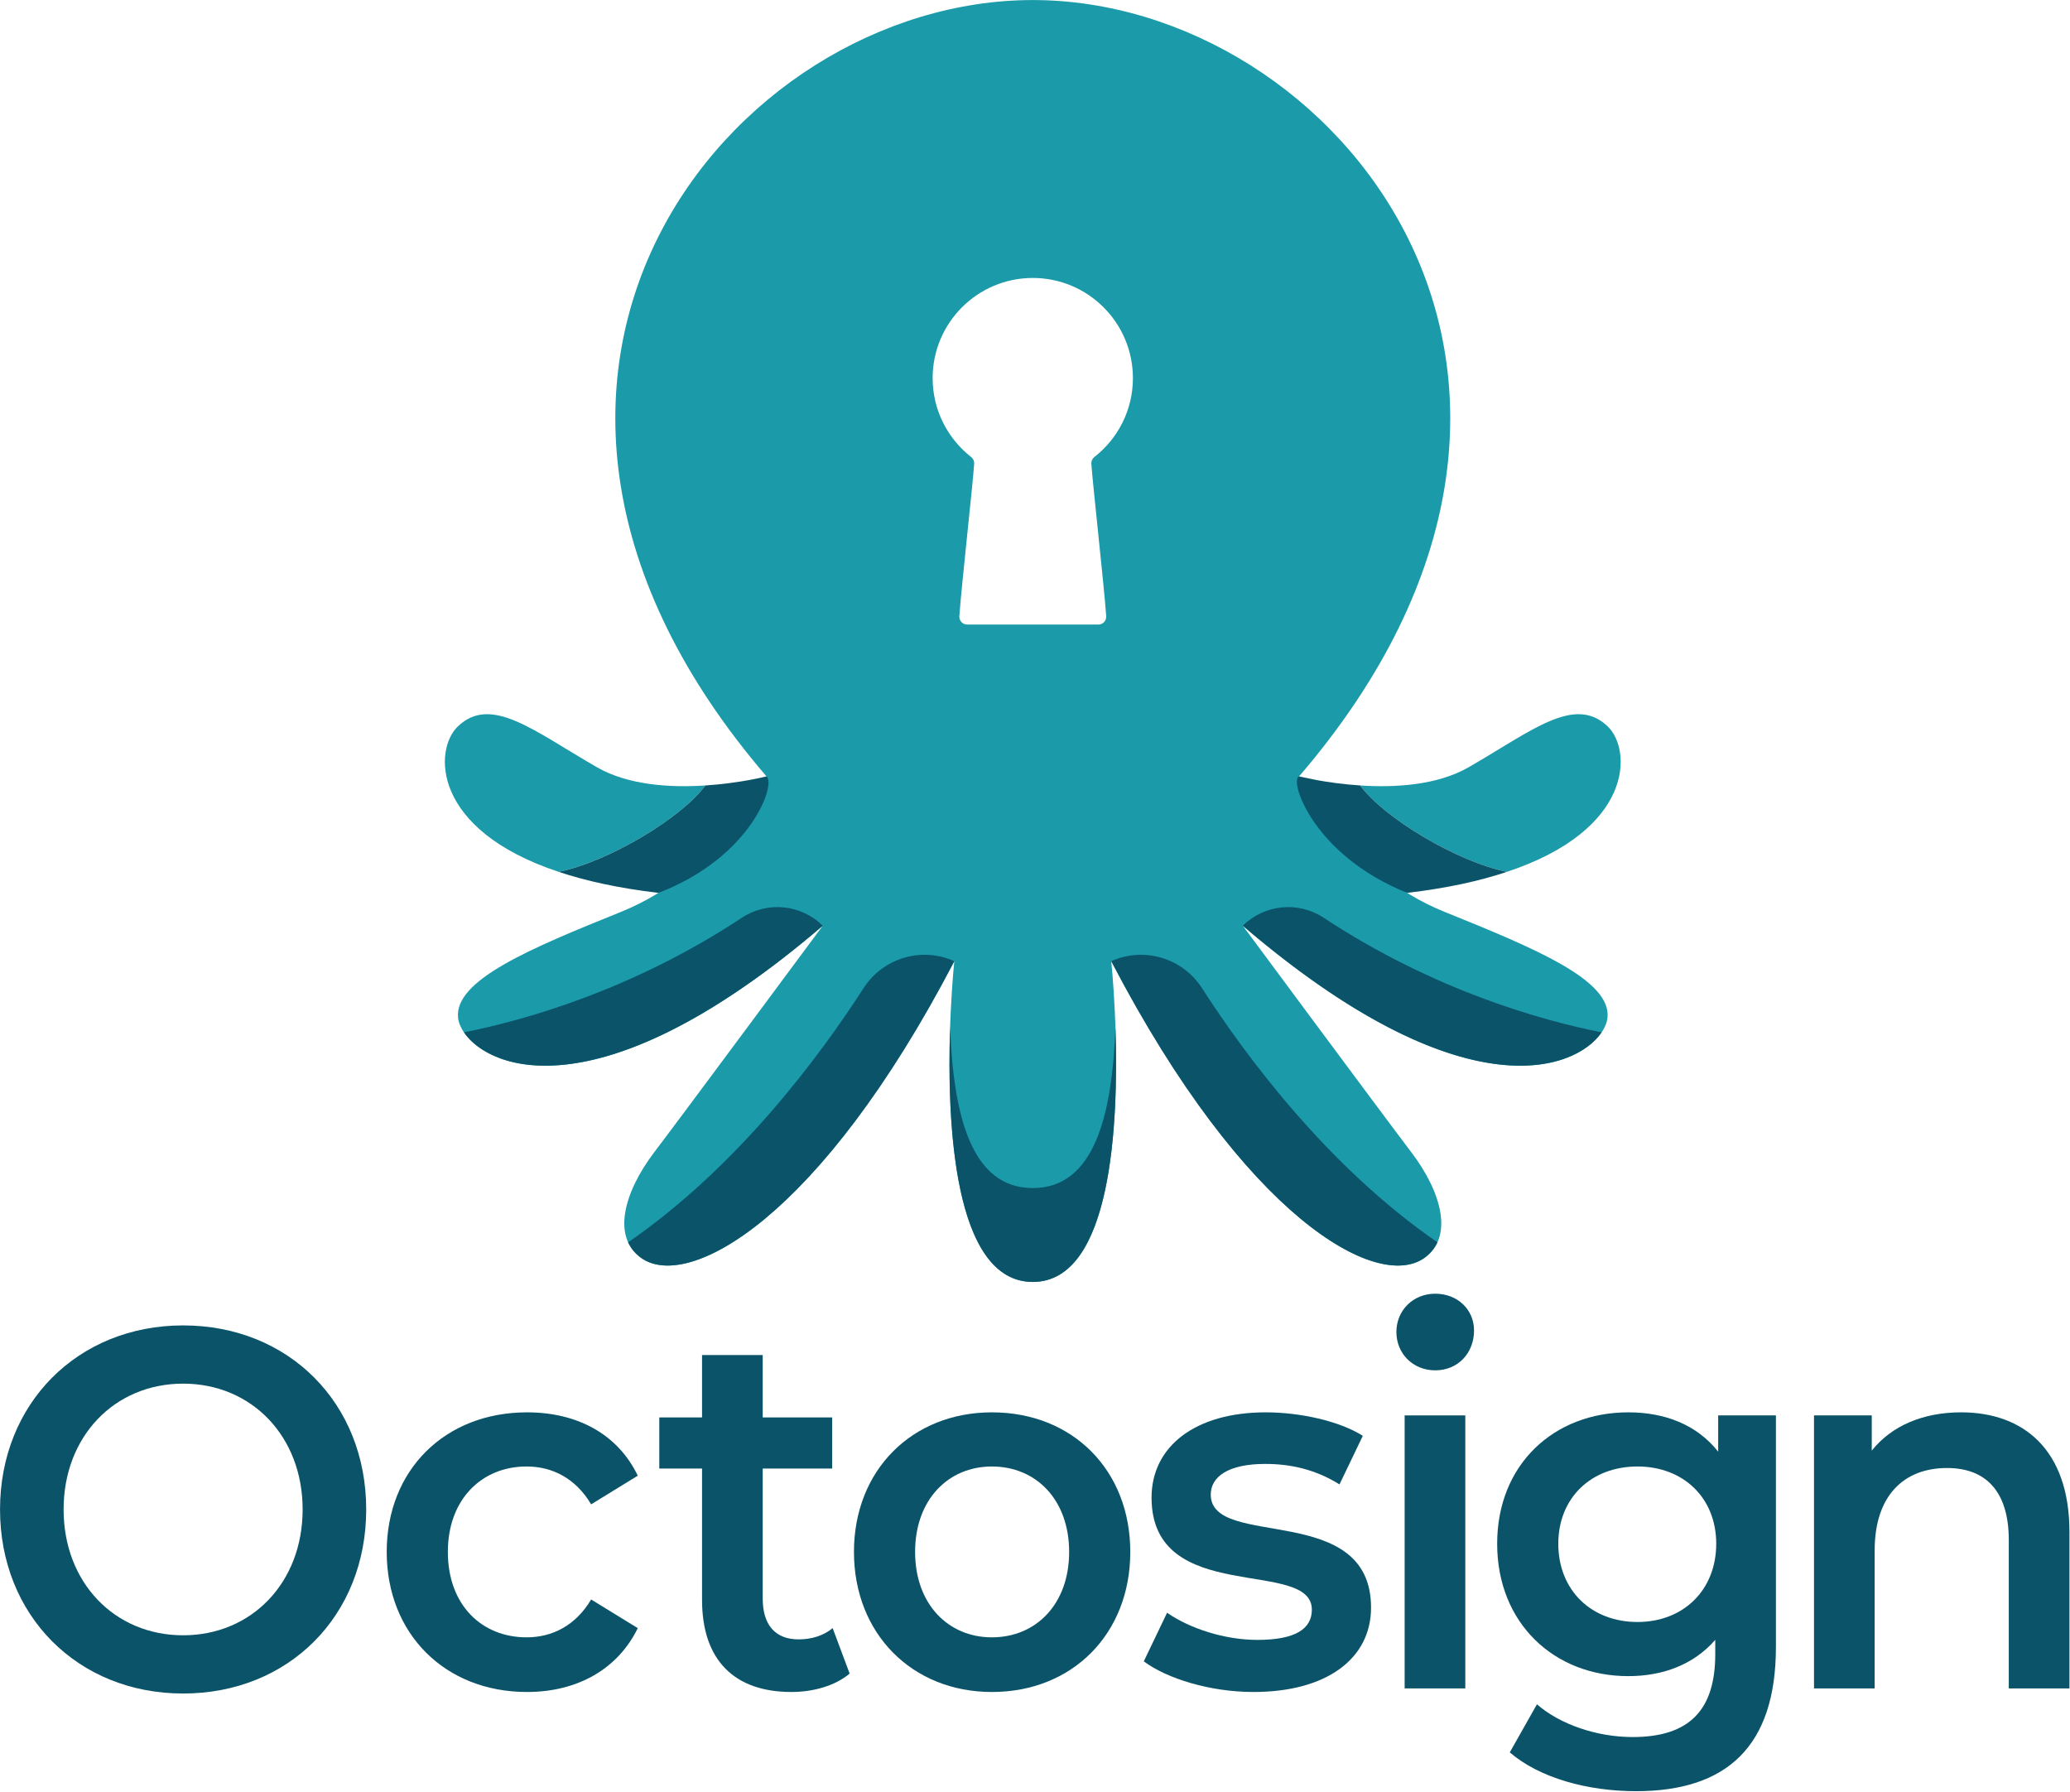
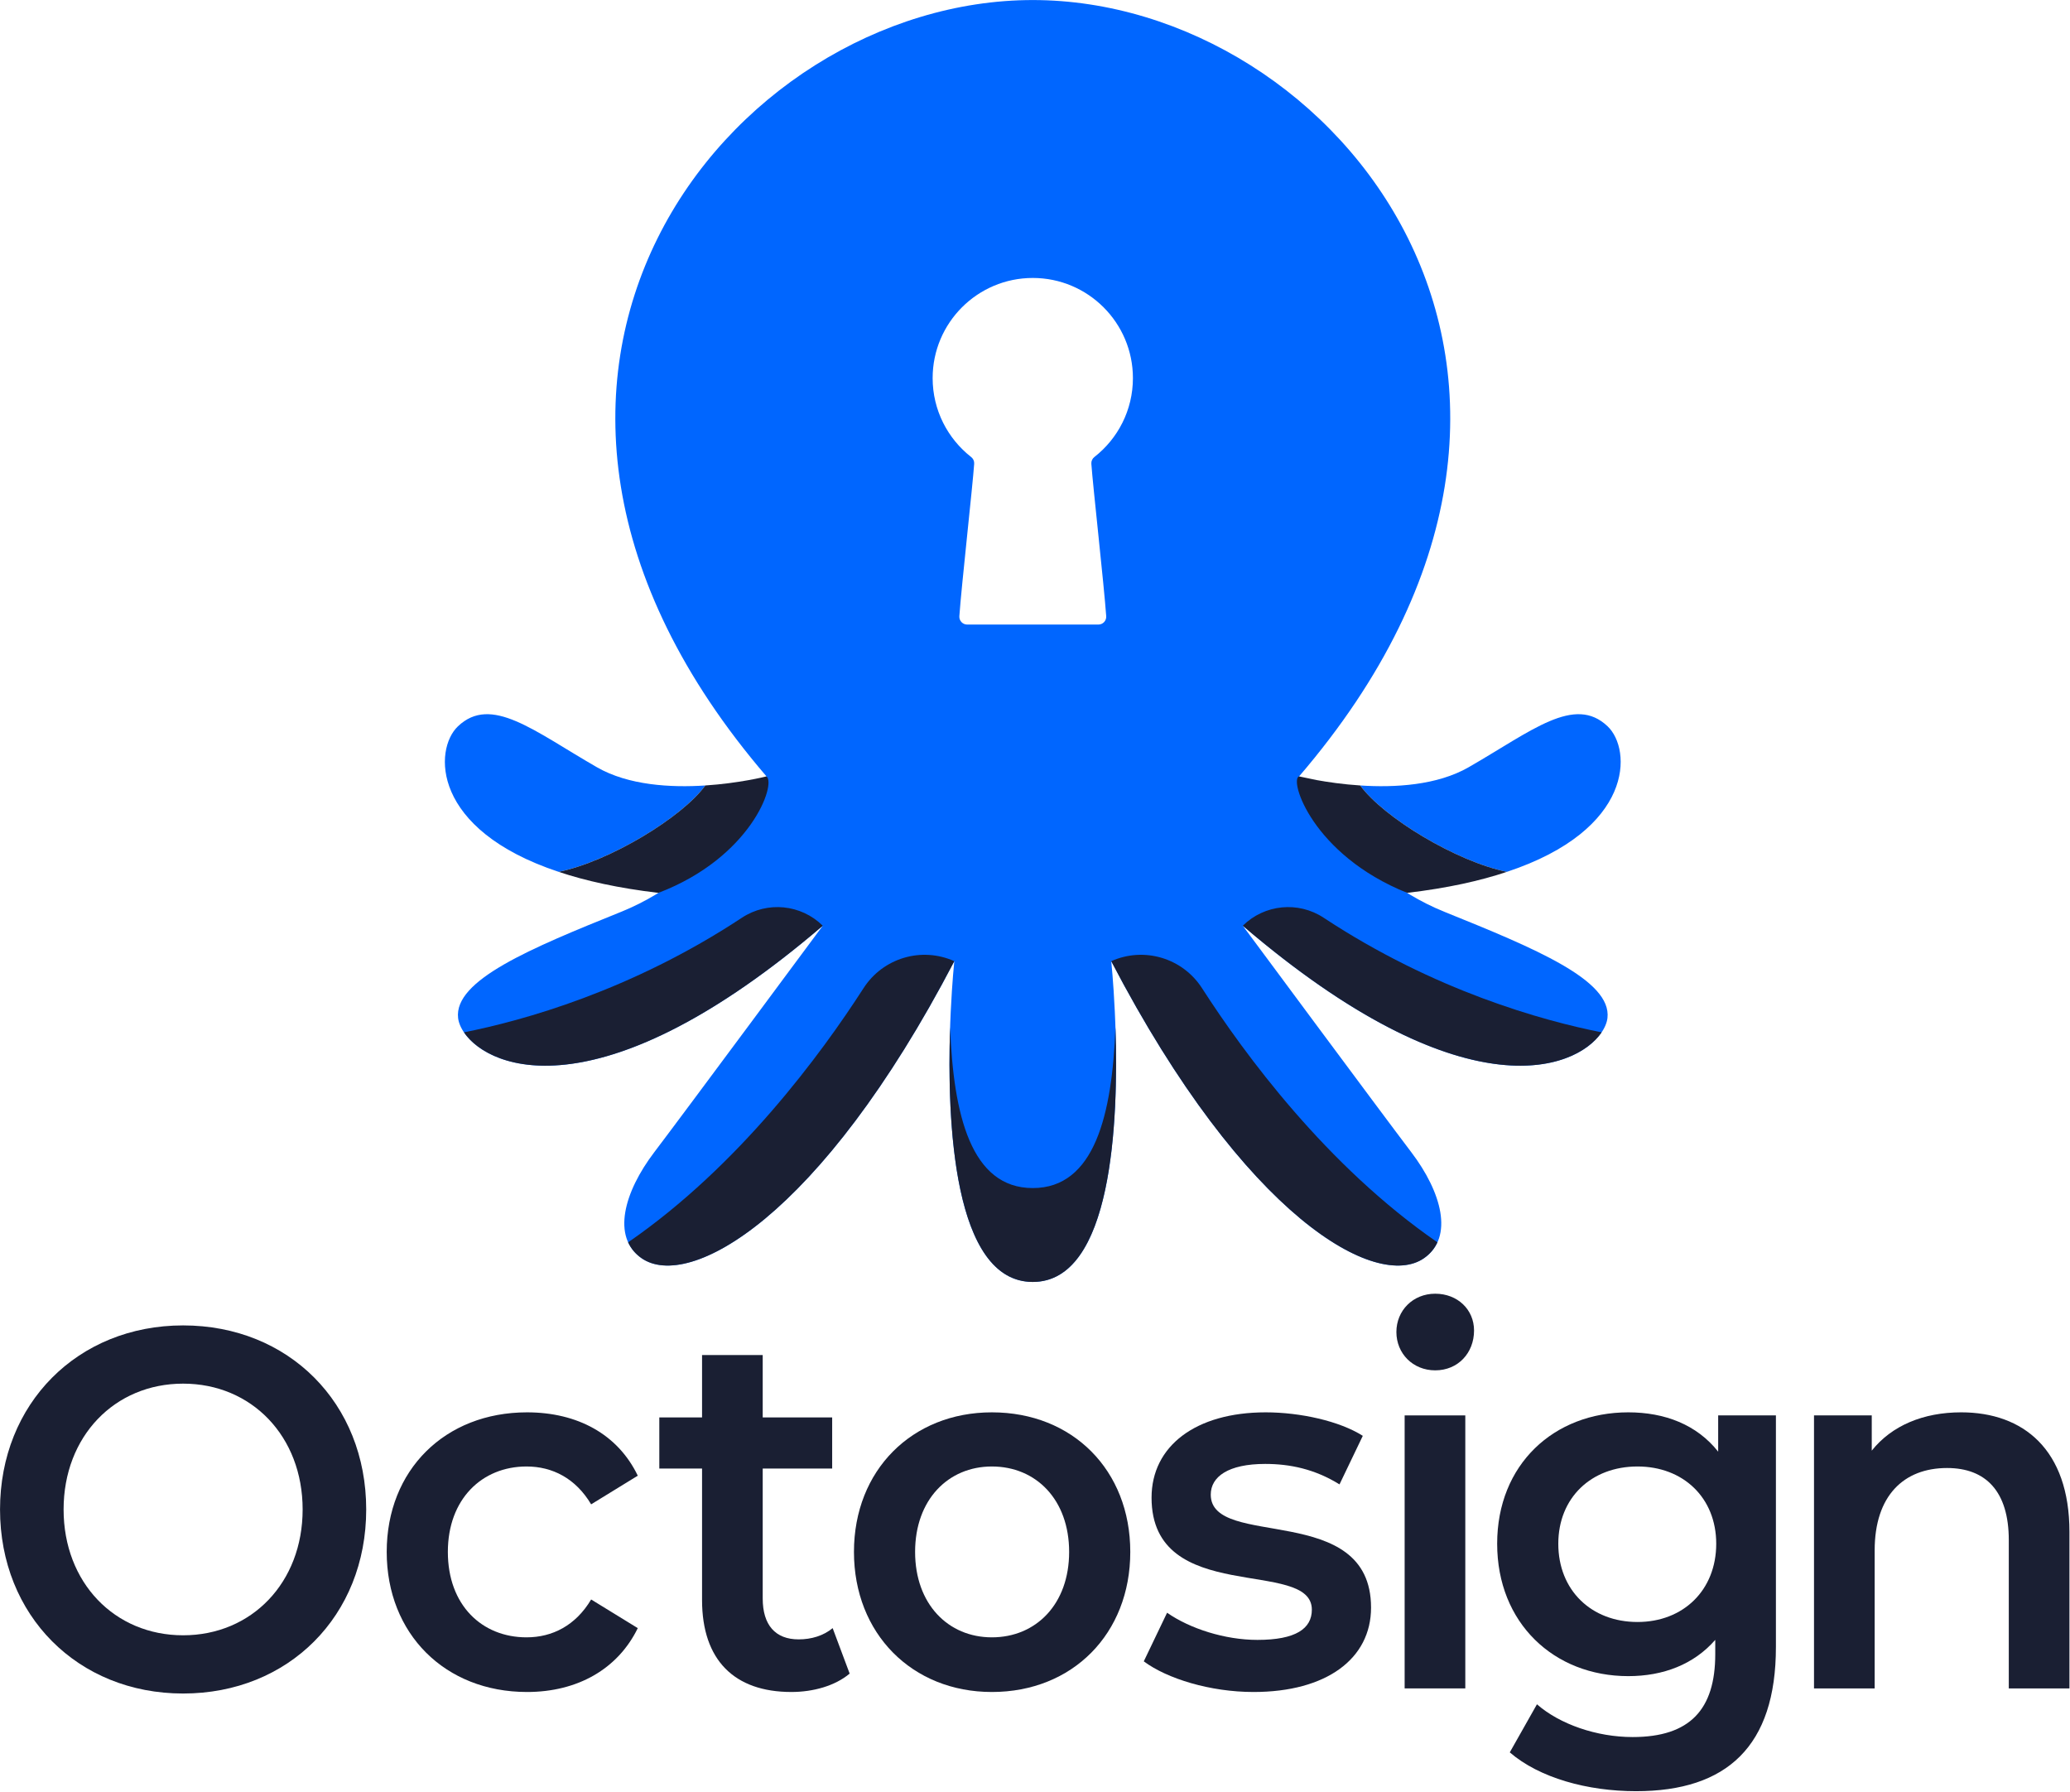
<svg xmlns="http://www.w3.org/2000/svg" width="100%" height="100%" viewBox="0 0 2367 2048" version="1.1" xml:space="preserve" style="fill-rule:evenodd;clip-rule:evenodd;stroke-linejoin:round;stroke-miterlimit:2;">
-   <path d="M209.392,1936.28c120.558,0 209.359,-88.801 209.359,-210.44c0,-121.64 -88.801,-210.439 -209.359,-210.439c-120.558,0 -209.36,89.383 -209.36,210.439c0,121.055 88.802,210.44 209.36,210.44Zm0,-66.578c-78.334,0 -136.669,-60.235 -136.669,-143.862c0,-83.628 58.335,-143.861 136.669,-143.861c78.335,0 136.668,60.233 136.668,143.861c0,83.627 -58.333,143.862 -136.668,143.862Z" style="fill:#0b5369;fill-rule:nonzero;" />
-   <path d="M602.646,1934.53c57.764,0 103.864,-26.279 126.636,-73.013l-53.321,-32.753c-17.773,29.829 -44.433,43.281 -73.871,43.281c-51.099,0 -89.978,-36.848 -89.978,-97.675c0,-60.242 38.879,-97.673 89.978,-97.673c29.438,0 56.098,13.451 73.871,43.279l53.321,-32.753c-22.772,-47.316 -68.872,-72.427 -126.636,-72.427c-93.863,0 -160.448,65.993 -160.448,159.574c0,93.581 66.585,160.16 160.448,160.16Z" style="fill:#0b5369;fill-rule:nonzero;" />
-   <path d="M952.123,1861.51c-10.553,8.773 -24.439,12.867 -38.88,12.867c-26.66,0 -41.101,-16.376 -41.101,-46.79l0,-148.558l79.426,0l0,-58.392l-79.426,0l0,-71.328l-69.358,0l0,71.328l-48.877,0l0,58.392l48.877,0l0,150.313c0,68.977 37.176,105.182 102.128,105.182c24.994,0 49.988,-7.007 66.651,-21.022l-19.44,-51.992Z" style="fill:#0b5369;fill-rule:nonzero;" />
-   <path d="M1134.19,1934.53c92.231,0 158.261,-66.579 158.261,-160.16c0,-93.581 -66.03,-159.574 -158.261,-159.574c-91.121,0 -157.705,65.993 -157.705,159.574c0,93.581 66.584,160.16 157.705,160.16Zm0,-62.485c-50.008,0 -87.792,-38.017 -87.792,-97.675c0,-59.658 37.784,-97.673 87.792,-97.673c50.564,0 88.347,38.015 88.347,97.673c0,59.658 -37.783,97.675 -88.347,97.675Z" style="fill:#0b5369;fill-rule:nonzero;" />
-   <path d="M1433.38,1934.53c83.336,0 134.383,-37.956 134.383,-96.477c0,-122.173 -183.29,-66.08 -183.29,-129.191c0,-20.468 20.007,-35.089 62.245,-35.089c28.343,0 56.682,5.849 84.979,23.393l26.633,-55.509c-26.633,-16.934 -71.598,-26.861 -111.057,-26.861c-80,0 -130.492,38.54 -130.492,97.575c0,124.51 183.29,68.356 183.29,128.026c0,21.68 -18.341,34.571 -62.245,34.571c-37.236,0 -77.211,-12.891 -103.29,-31.055l-26.642,55.58c26.642,19.854 76.025,35.037 125.486,35.037Z" style="fill:#0b5369;fill-rule:nonzero;" />
-   <rect x="1606.18" y="1618.3" width="69.358" height="312.133" style="fill:#0b5369;fill-rule:nonzero;" />
-   <path d="M1641.14,1566.78c26.084,0 44.399,-19.861 44.399,-45.564c0,-23.951 -18.87,-42.061 -44.399,-42.061c-25.53,0 -44.4,19.278 -44.4,43.813c0,24.535 18.87,43.812 44.4,43.812Z" style="fill:#0b5369;fill-rule:nonzero;" />
-   <path d="M1964.69,1618.3l0,41.458c-24.448,-30.951 -61.12,-44.966 -102.792,-44.966c-85.006,0 -149.926,59.565 -149.926,150.22c0,90.657 64.92,151.39 149.926,151.39c40.005,0 75.01,-13.432 99.458,-41.462l0,16.351c0,63.153 -28.893,94.758 -94.458,94.758c-41.117,0 -83.345,-14.632 -109.426,-37.458l-31.073,54.976c33.847,29.199 88.825,44.382 144.389,44.382c103.889,0 159.928,-51.389 159.928,-164.834l0,-264.815l-66.026,0Zm-92.235,236.201c-52.786,0 -90.569,-36.249 -90.569,-89.452c0,-52.678 37.783,-88.356 90.569,-88.356c52.229,0 90.012,35.678 90.012,88.319c0,53.24 -37.783,89.489 -90.012,89.489Z" style="fill:#0b5369;fill-rule:nonzero;" />
-   <path d="M2242.55,1614.79c-43.343,0 -79.462,15.184 -102.24,43.799l0,-40.291l-66.029,0l0,312.133l69.358,0l0,-157.821c0,-62.594 33.341,-94.165 82.796,-94.165c44.454,0 70.571,26.894 70.571,82.436l0,169.55l69.358,0l0,-178.904c0,-94.106 -52.713,-136.737 -123.814,-136.737Z" style="fill:#0b5369;fill-rule:nonzero;" />
-   <path d="M1180.96,1465.71c128.628,0 89.725,-366.761 89.725,-366.761c153.53,294.413 303.806,377.06 357.648,339.577c34.575,-24.075 19.871,-75.859 -14.458,-121.023c-34.318,-45.153 -192.768,-259.078 -192.768,-259.078c283.633,242.584 411.892,148.856 416.98,105.581c5.099,-43.286 -82.759,-79.65 -186.484,-121.504c-112.257,-45.288 -166.144,-154.805 -166.144,-154.805c392.022,-456.743 41.866,-887.645 -304.499,-887.645c-346.354,0 -696.521,430.902 -304.488,887.634c0,0 -53.898,109.528 -166.155,154.816c-103.725,41.843 -191.571,78.218 -186.483,121.493c5.088,43.286 133.357,137.014 416.98,-105.57c0,0 -158.45,213.913 -192.768,259.078c-34.318,45.153 -49.022,96.948 -14.447,121.023c53.83,37.483 204.106,-45.164 357.636,-339.588c0,0.011 -38.902,366.772 89.725,366.772Zm374.413,-567.645c39.324,2.581 87.804,-0.036 123.995,-20.846c72.393,-41.63 120.923,-82.959 158.931,-46.763c27.705,26.386 30.544,118.015 -115.189,166.368c-57.748,-11.714 -141.212,-62.244 -167.737,-98.759Zm-916.559,98.758c-145.737,-48.352 -142.898,-139.981 -115.193,-166.367c38.008,-36.196 86.538,5.133 158.931,46.763c36.191,20.81 84.671,23.427 123.995,20.846c-26.524,36.504 -109.895,86.99 -167.733,98.758Zm617.169,-282.737c2.486,0 4.86,-1.032 6.556,-2.85c1.695,-1.819 2.559,-4.259 2.386,-6.739c-2.432,-34.741 -15.214,-148.825 -16.994,-174.257c-0.209,-3.003 1.104,-5.911 3.495,-7.74c26.809,-20.941 44.039,-53.571 44.039,-90.193c0,-63.197 -51.308,-114.505 -114.504,-114.505c-63.197,0 -114.505,51.308 -114.505,114.505c0,36.622 17.23,69.252 44.02,90.218c2.382,1.824 3.689,4.721 3.48,7.713c-1.746,25.435 -14.527,139.518 -16.959,174.259c-0.173,2.48 0.691,4.92 2.386,6.739c1.696,1.818 4.07,2.85 6.556,2.85c28.536,0 121.508,0 150.044,0Z" style="fill:#1b9aaa;" />
-   <path d="M1505.57,891.901c12.549,2.275 30.047,4.874 49.803,6.162c26.524,36.504 109.895,86.99 167.737,98.759c-30.787,10.33 -68.322,18.652 -114.044,24.04c-108.631,-43.667 -135.171,-129.623 -123.618,-133.178l20.122,4.217Z" style="fill:#0b5369;" />
-   <path d="M876.471,887.684c11.382,8.7 -17.921,92.887 -123.616,133.177c-45.534,-5.367 -83.181,-13.717 -114.042,-24.04c57.744,-11.713 141.209,-62.243 167.733,-98.758c38.221,-2.504 67.887,-9.865 69.925,-10.379Z" style="fill:#0b5369;" />
-   <path d="M530.531,1180.32c29.923,44.057 159.233,92.834 410.282,-121.896c-24.802,-24.5 -63.369,-28.313 -92.476,-9.124c-126.727,83.608 -250.635,117.691 -317.806,131.02Z" style="fill:#0b5369;fill-rule:nonzero;" />
-   <path d="M1091.23,1098.95c-37.471,-16.818 -81.562,-3.679 -103.792,30.863c-48.318,75.087 -142.46,203.279 -269.175,290.588c3.198,7.012 8.196,13.162 15.319,18.126c53.842,37.483 204.118,-45.164 357.648,-339.577Z" style="fill:#0b5369;fill-rule:nonzero;" />
-   <path d="M1831.39,1180.32c-29.923,44.057 -159.232,92.834 -410.281,-121.896c24.801,-24.5 63.38,-28.313 92.475,-9.124c126.727,83.608 250.636,117.691 317.806,131.02Z" style="fill:#0b5369;fill-rule:nonzero;" />
-   <path d="M1270.68,1098.95c37.471,-16.818 81.562,-3.679 103.792,30.863c48.318,75.087 142.46,203.279 269.175,290.588c-3.198,7.012 -8.196,13.162 -15.319,18.126c-53.842,37.483 -204.118,-45.164 -357.648,-339.577Z" style="fill:#0b5369;fill-rule:nonzero;" />
-   <path d="M1180.96,1358.37c-70.704,0 -90.787,-83.977 -94.533,-183.777c-3.623,107.37 3.477,291.114 94.533,291.114c91.056,0 98.156,-183.744 94.533,-291.114c-3.746,99.8 -23.829,183.777 -94.533,183.777Z" style="fill:#0b5369;fill-rule:nonzero;" />
+   <path d="M209.392,1936.28c120.558,0 209.359,-88.801 209.359,-210.44c0,-121.64 -88.801,-210.439 -209.359,-210.439c-120.558,0 -209.36,89.383 -209.36,210.439c0,121.055 88.802,210.44 209.36,210.44Zm0,-66.578c-78.334,0 -136.669,-60.235 -136.669,-143.862c0,-83.628 58.335,-143.861 136.669,-143.861c78.335,0 136.668,60.233 136.668,143.861c0,83.627 -58.333,143.862 -136.668,143.862Z" style="fill:#1a1f33;fill-rule:nonzero;" />
+   <path d="M602.646,1934.53c57.764,0 103.864,-26.279 126.636,-73.013l-53.321,-32.753c-17.773,29.829 -44.433,43.281 -73.871,43.281c-51.099,0 -89.978,-36.848 -89.978,-97.675c0,-60.242 38.879,-97.673 89.978,-97.673c29.438,0 56.098,13.451 73.871,43.279l53.321,-32.753c-22.772,-47.316 -68.872,-72.427 -126.636,-72.427c-93.863,0 -160.448,65.993 -160.448,159.574c0,93.581 66.585,160.16 160.448,160.16Z" style="fill:#1a1f33;fill-rule:nonzero;" />
+   <path d="M952.123,1861.51c-10.553,8.773 -24.439,12.867 -38.88,12.867c-26.66,0 -41.101,-16.376 -41.101,-46.79l0,-148.558l79.426,0l0,-58.392l-79.426,0l0,-71.328l-69.358,0l0,71.328l-48.877,0l0,58.392l48.877,0l0,150.313c0,68.977 37.176,105.182 102.128,105.182c24.994,0 49.988,-7.007 66.651,-21.022l-19.44,-51.992Z" style="fill:#1a1f33;fill-rule:nonzero;" />
+   <path d="M1134.19,1934.53c92.231,0 158.261,-66.579 158.261,-160.16c0,-93.581 -66.03,-159.574 -158.261,-159.574c-91.121,0 -157.705,65.993 -157.705,159.574c0,93.581 66.584,160.16 157.705,160.16Zm0,-62.485c-50.008,0 -87.792,-38.017 -87.792,-97.675c0,-59.658 37.784,-97.673 87.792,-97.673c50.564,0 88.347,38.015 88.347,97.673c0,59.658 -37.783,97.675 -88.347,97.675Z" style="fill:#1a1f33;fill-rule:nonzero;" />
+   <path d="M1433.38,1934.53c83.336,0 134.383,-37.956 134.383,-96.477c0,-122.173 -183.29,-66.08 -183.29,-129.191c0,-20.468 20.007,-35.089 62.245,-35.089c28.343,0 56.682,5.849 84.979,23.393l26.633,-55.509c-26.633,-16.934 -71.598,-26.861 -111.057,-26.861c-80,0 -130.492,38.54 -130.492,97.575c0,124.51 183.29,68.356 183.29,128.026c0,21.68 -18.341,34.571 -62.245,34.571c-37.236,0 -77.211,-12.891 -103.29,-31.055l-26.642,55.58c26.642,19.854 76.025,35.037 125.486,35.037Z" style="fill:#1a1f33;fill-rule:nonzero;" />
+   <rect x="1606.18" y="1618.3" width="69.358" height="312.133" style="fill:#1a1f33;" />
+   <path d="M1641.14,1566.78c26.084,0 44.399,-19.861 44.399,-45.564c0,-23.951 -18.87,-42.061 -44.399,-42.061c-25.53,0 -44.4,19.278 -44.4,43.813c0,24.535 18.87,43.812 44.4,43.812Z" style="fill:#1a1f33;fill-rule:nonzero;" />
+   <path d="M1964.69,1618.3l0,41.458c-24.448,-30.951 -61.12,-44.966 -102.792,-44.966c-85.006,0 -149.926,59.565 -149.926,150.22c0,90.657 64.92,151.39 149.926,151.39c40.005,0 75.01,-13.432 99.458,-41.462l0,16.351c0,63.153 -28.893,94.758 -94.458,94.758c-41.117,0 -83.345,-14.632 -109.426,-37.458l-31.073,54.976c33.847,29.199 88.825,44.382 144.389,44.382c103.889,0 159.928,-51.389 159.928,-164.834l0,-264.815l-66.026,0Zm-92.235,236.201c-52.786,0 -90.569,-36.249 -90.569,-89.452c0,-52.678 37.783,-88.356 90.569,-88.356c52.229,0 90.012,35.678 90.012,88.319c0,53.24 -37.783,89.489 -90.012,89.489Z" style="fill:#1a1f33;fill-rule:nonzero;" />
+   <path d="M2242.55,1614.79c-43.343,0 -79.462,15.184 -102.24,43.799l0,-40.291l-66.029,0l0,312.133l69.358,0l0,-157.821c0,-62.594 33.341,-94.165 82.796,-94.165c44.454,0 70.571,26.894 70.571,82.436l0,169.55l69.358,0l0,-178.904c0,-94.106 -52.713,-136.737 -123.814,-136.737Z" style="fill:#1a1f33;fill-rule:nonzero;" />
+   <path d="M1180.96,1465.71c128.628,0 89.725,-366.761 89.725,-366.761c153.53,294.413 303.806,377.06 357.648,339.577c34.575,-24.075 19.871,-75.859 -14.458,-121.023c-34.318,-45.153 -192.768,-259.078 -192.768,-259.078c283.633,242.584 411.892,148.856 416.98,105.581c5.099,-43.286 -82.759,-79.65 -186.484,-121.504c-112.257,-45.288 -166.144,-154.805 -166.144,-154.805c392.022,-456.743 41.866,-887.645 -304.499,-887.645c-346.354,0 -696.521,430.902 -304.488,887.634c0,0 -53.898,109.528 -166.155,154.816c-103.725,41.843 -191.571,78.218 -186.483,121.493c5.088,43.286 133.357,137.014 416.98,-105.57c0,0 -158.45,213.913 -192.768,259.078c-34.318,45.153 -49.022,96.948 -14.447,121.023c53.83,37.483 204.106,-45.164 357.636,-339.588c0,0.011 -38.902,366.772 89.725,366.772Zm374.413,-567.645c39.324,2.581 87.804,-0.036 123.995,-20.846c72.393,-41.63 120.923,-82.959 158.931,-46.763c27.705,26.386 30.544,118.015 -115.189,166.368c-57.748,-11.714 -141.212,-62.244 -167.737,-98.759Zm-916.559,98.758c-145.737,-48.352 -142.898,-139.981 -115.193,-166.367c38.008,-36.196 86.538,5.133 158.931,46.763c36.191,20.81 84.671,23.427 123.995,20.846c-26.524,36.504 -109.895,86.99 -167.733,98.758Zm617.169,-282.737c2.486,0 4.86,-1.032 6.556,-2.85c1.695,-1.819 2.559,-4.259 2.386,-6.739c-2.432,-34.741 -15.214,-148.825 -16.994,-174.257c-0.209,-3.003 1.104,-5.911 3.495,-7.74c26.809,-20.941 44.039,-53.571 44.039,-90.193c0,-63.197 -51.308,-114.505 -114.504,-114.505c-63.197,0 -114.505,51.308 -114.505,114.505c0,36.622 17.23,69.252 44.02,90.218c2.382,1.824 3.689,4.721 3.48,7.713c-1.746,25.435 -14.527,139.518 -16.959,174.259c-0.173,2.48 0.691,4.92 2.386,6.739c1.696,1.818 4.07,2.85 6.556,2.85l150.044,0Z" style="fill:#06f;" />
+   <path d="M1505.57,891.901c12.549,2.275 30.047,4.874 49.803,6.162c26.524,36.504 109.895,86.99 167.737,98.759c-30.787,10.33 -68.322,18.652 -114.044,24.04c-108.631,-43.667 -135.171,-129.623 -123.618,-133.178l20.122,4.217Z" style="fill:#1a1f33;" />
+   <path d="M876.471,887.684c11.382,8.7 -17.921,92.887 -123.616,133.177c-45.534,-5.367 -83.181,-13.717 -114.042,-24.04c57.744,-11.713 141.209,-62.243 167.733,-98.758c38.221,-2.504 67.887,-9.865 69.925,-10.379Z" style="fill:#1a1f33;" />
+   <path d="M530.531,1180.32c29.923,44.057 159.233,92.834 410.282,-121.896c-24.802,-24.5 -63.369,-28.313 -92.476,-9.124c-126.727,83.608 -250.635,117.691 -317.806,131.02Z" style="fill:#1a1f33;fill-rule:nonzero;" />
+   <path d="M1091.23,1098.95c-37.471,-16.818 -81.562,-3.679 -103.792,30.863c-48.318,75.087 -142.46,203.279 -269.175,290.588c3.198,7.012 8.196,13.162 15.319,18.126c53.842,37.483 204.118,-45.164 357.648,-339.577Z" style="fill:#1a1f33;fill-rule:nonzero;" />
+   <path d="M1831.39,1180.32c-29.923,44.057 -159.232,92.834 -410.281,-121.896c24.801,-24.5 63.38,-28.313 92.475,-9.124c126.727,83.608 250.636,117.691 317.806,131.02Z" style="fill:#1a1f33;fill-rule:nonzero;" />
+   <path d="M1270.68,1098.95c37.471,-16.818 81.562,-3.679 103.792,30.863c48.318,75.087 142.46,203.279 269.175,290.588c-3.198,7.012 -8.196,13.162 -15.319,18.126c-53.842,37.483 -204.118,-45.164 -357.648,-339.577Z" style="fill:#1a1f33;fill-rule:nonzero;" />
+   <path d="M1180.96,1358.37c-70.704,0 -90.787,-83.977 -94.533,-183.777c-3.623,107.37 3.477,291.114 94.533,291.114c91.056,0 98.156,-183.744 94.533,-291.114c-3.746,99.8 -23.829,183.777 -94.533,183.777Z" style="fill:#1a1f33;fill-rule:nonzero;" />
</svg>
